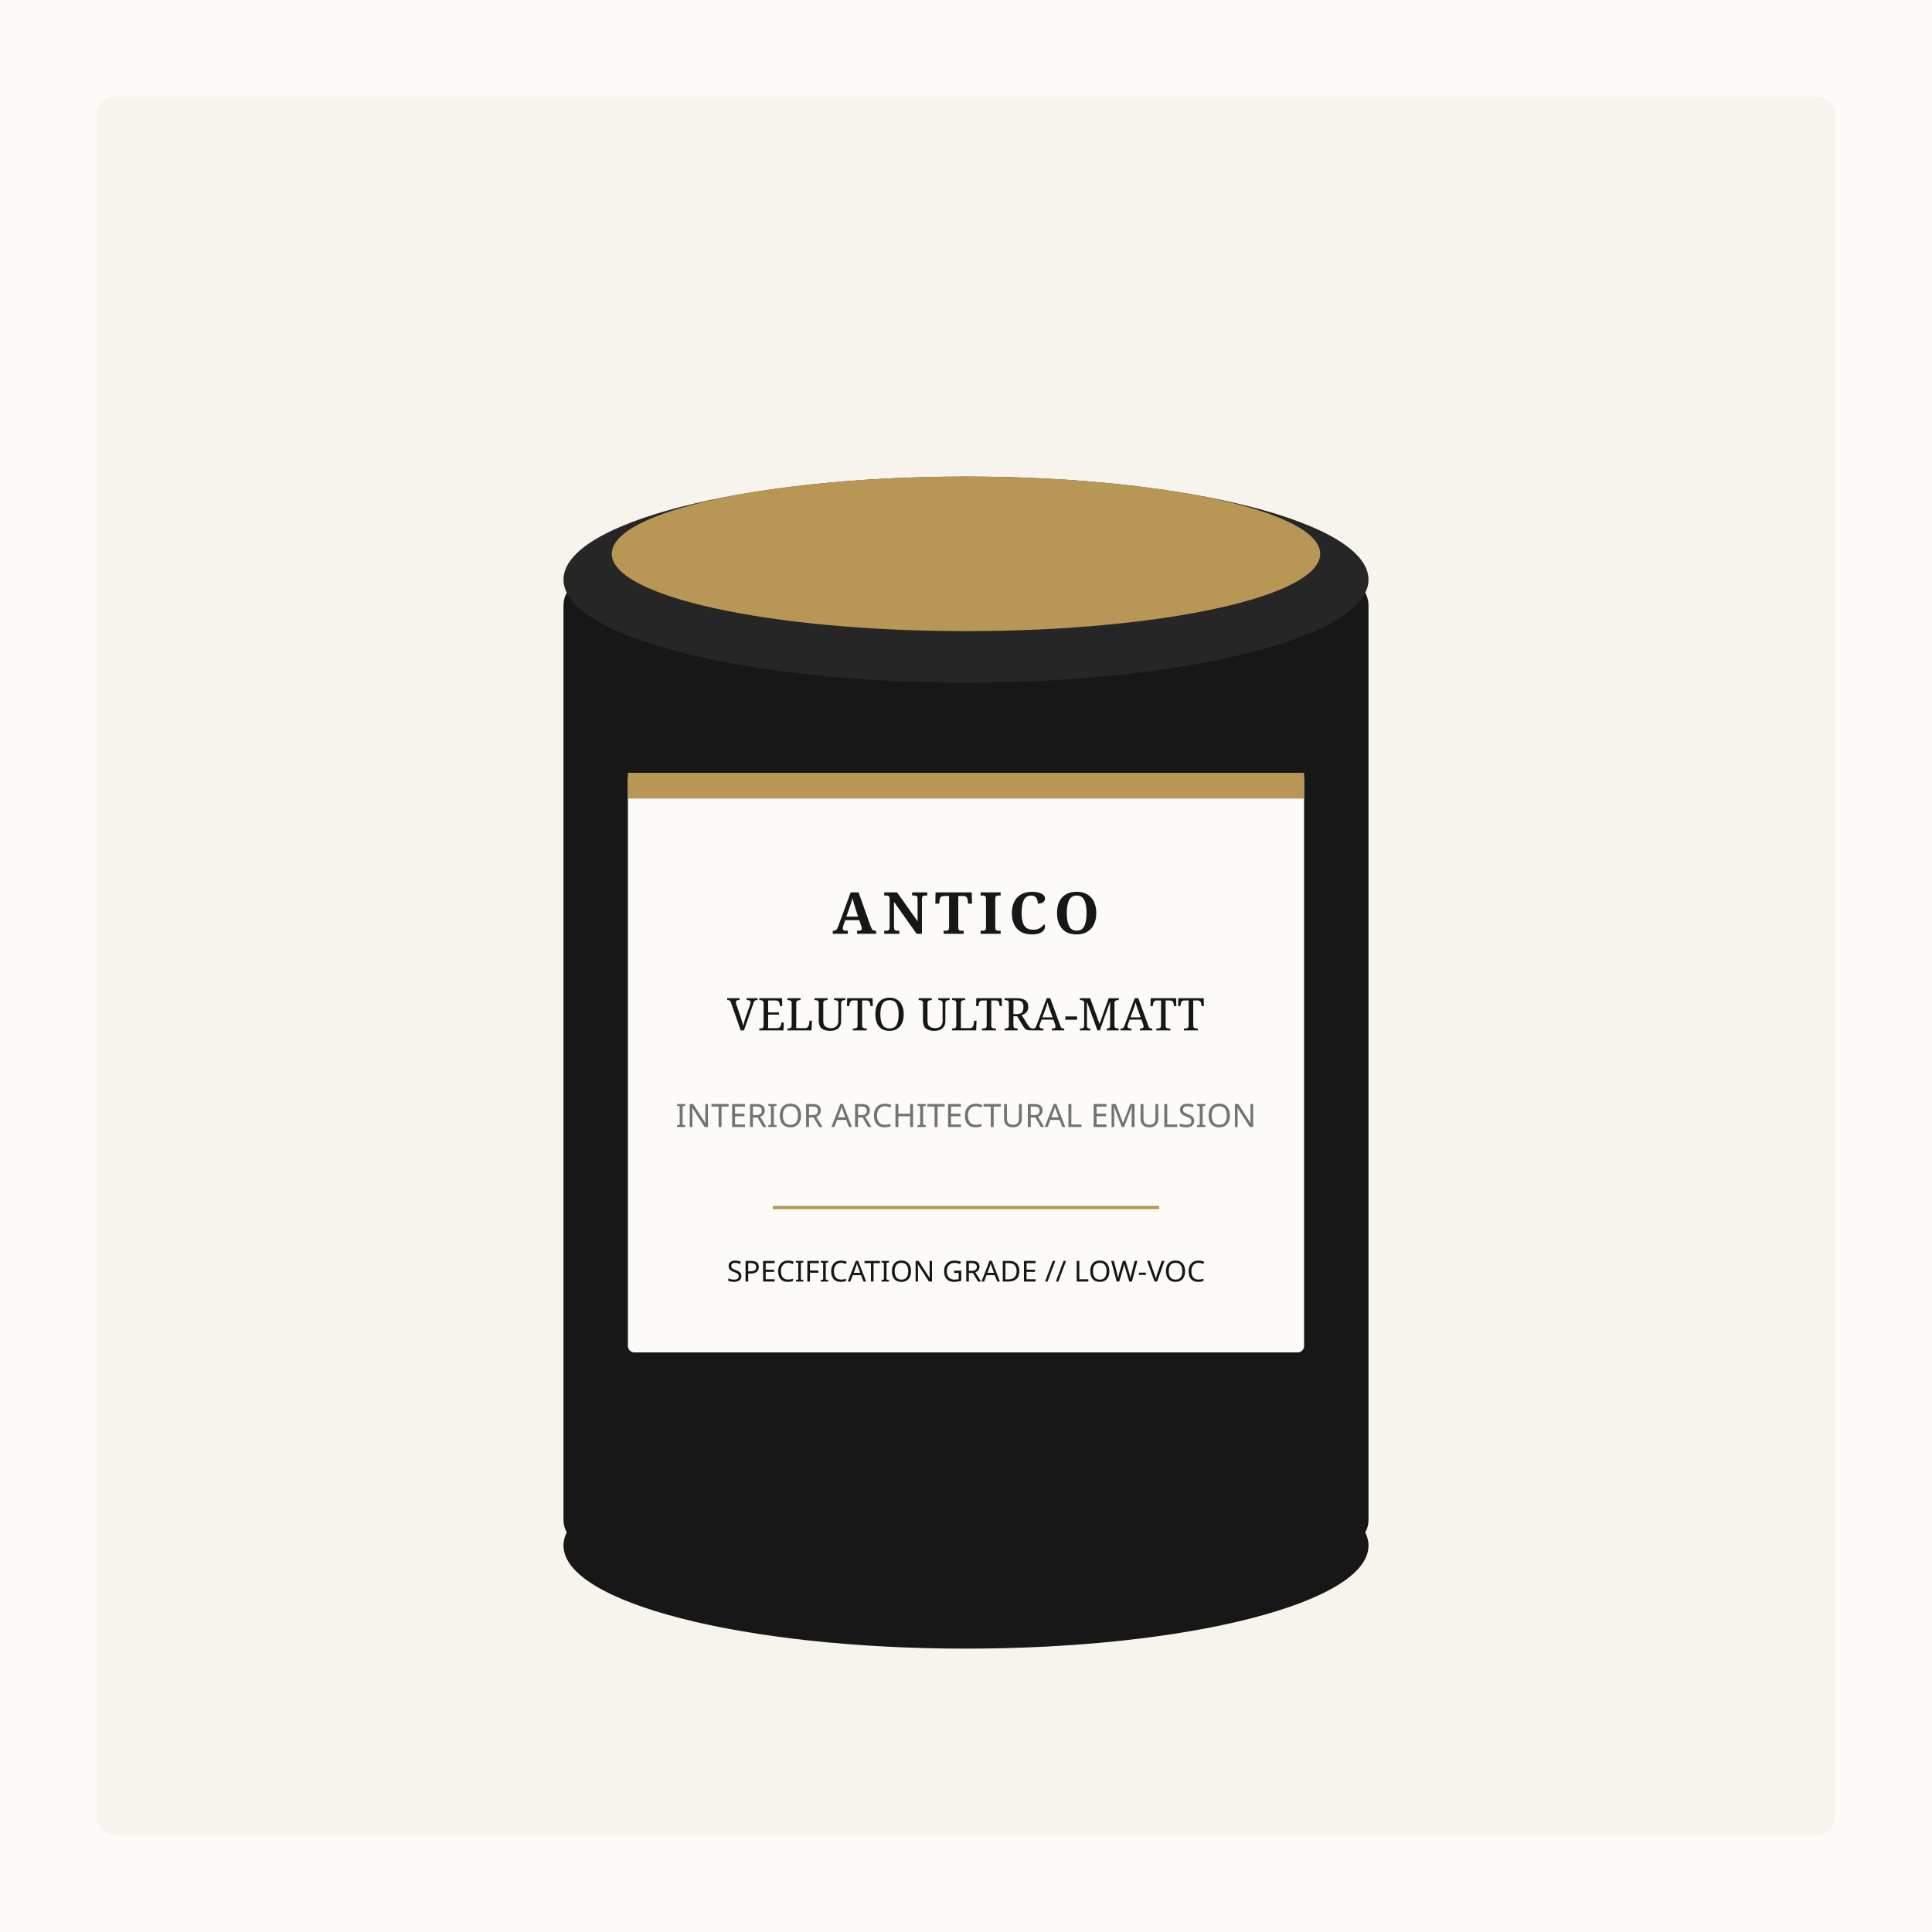
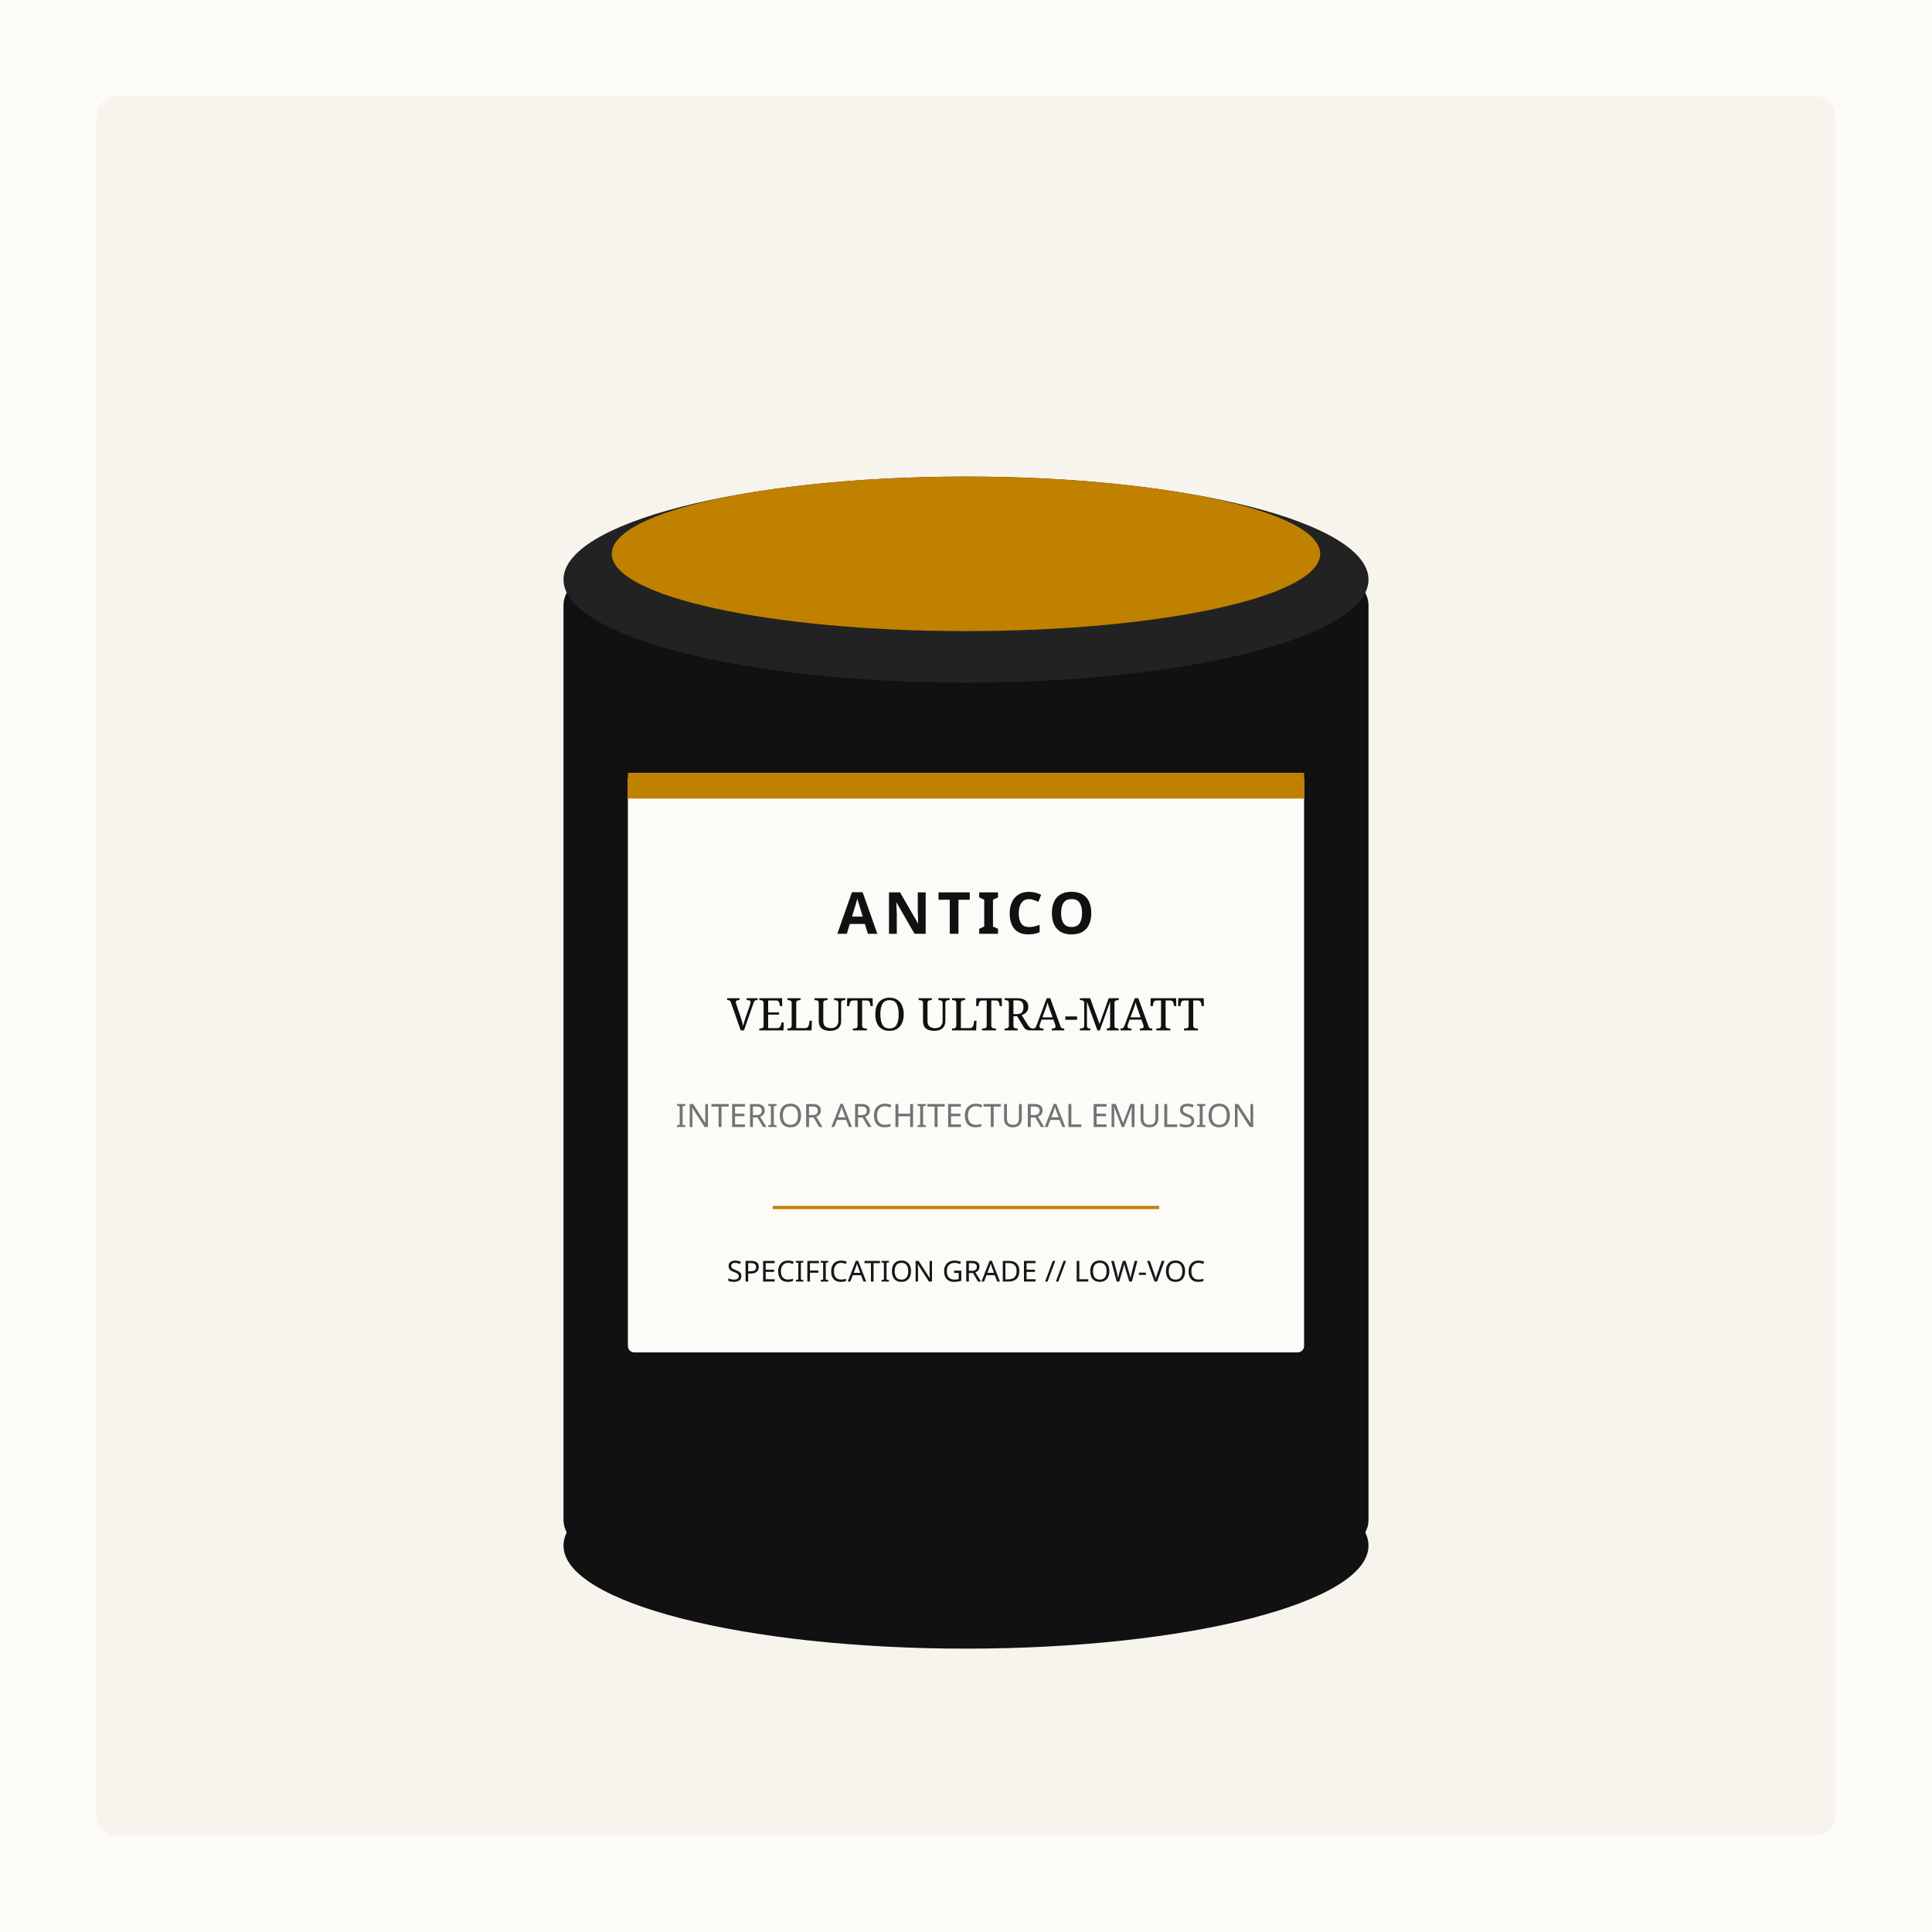
<svg xmlns="http://www.w3.org/2000/svg" width="600" height="600" viewBox="0 0 600 600" fill="none">
  <rect width="600" height="600" fill="#FCFBF8" />
  <rect x="30" y="30" width="540" height="540" fill="#E9E0D2" fill-opacity="0.25" rx="6" />
-   <rect x="175" y="180" width="250" height="300" rx="8" fill="#171717" />
-   <ellipse cx="300" cy="180" rx="125" ry="32" fill="#262626" />
-   <ellipse cx="300" cy="172" rx="110" ry="24" fill="#B89655" />
-   <ellipse cx="300" cy="480" rx="125" ry="32" fill="#171717" />
+   <rect x="175" y="180" width="250" height="300" rx="8" fill="#111111" />
+   <ellipse cx="300" cy="180" rx="125" ry="32" fill="#222222" />
+   <ellipse cx="300" cy="172" rx="110" ry="24" fill="#C08000" />
+   <ellipse cx="300" cy="480" rx="125" ry="32" fill="#111111" />
  <rect x="195" y="240" width="210" height="180" fill="#FCFBF8" rx="2" />
-   <rect x="195" y="240" width="210" height="8" fill="#B89655" />
-   <text x="300" y="290" font-family="serif" font-size="18" fill="#171717" text-anchor="middle" font-weight="bold" letter-spacing="2">ANTICO</text>
-   <text x="300" y="320" font-family="serif" font-size="14" fill="#171717" text-anchor="middle">VELUTO ULTRA-MATT</text>
+   <rect x="195" y="240" width="210" height="8" fill="#C08000" />
+   <text x="300" y="290" font-family="sans-serif" font-weight="bold" font-size="18" fill="#111111" text-anchor="middle" letter-spacing="2">ANTICO</text>
+   <text x="300" y="320" font-family="serif" font-size="14" fill="#111111" text-anchor="middle">VELUTO ULTRA-MATT</text>
  <text x="300" y="350" font-family="sans-serif" font-size="10" fill="#737373" text-anchor="middle">INTERIOR ARCHITECTURAL EMULSION</text>
-   <line x1="240" y1="375" x2="360" y2="375" stroke="#B89655" stroke-width="1" />
+   <line x1="240" y1="375" x2="360" y2="375" stroke="#C08000" stroke-width="1" />
  <text x="300" y="398" font-family="sans-serif" font-size="9" fill="#171717" text-anchor="middle">SPECIFICATION GRADE // LOW-VOC</text>
</svg>
